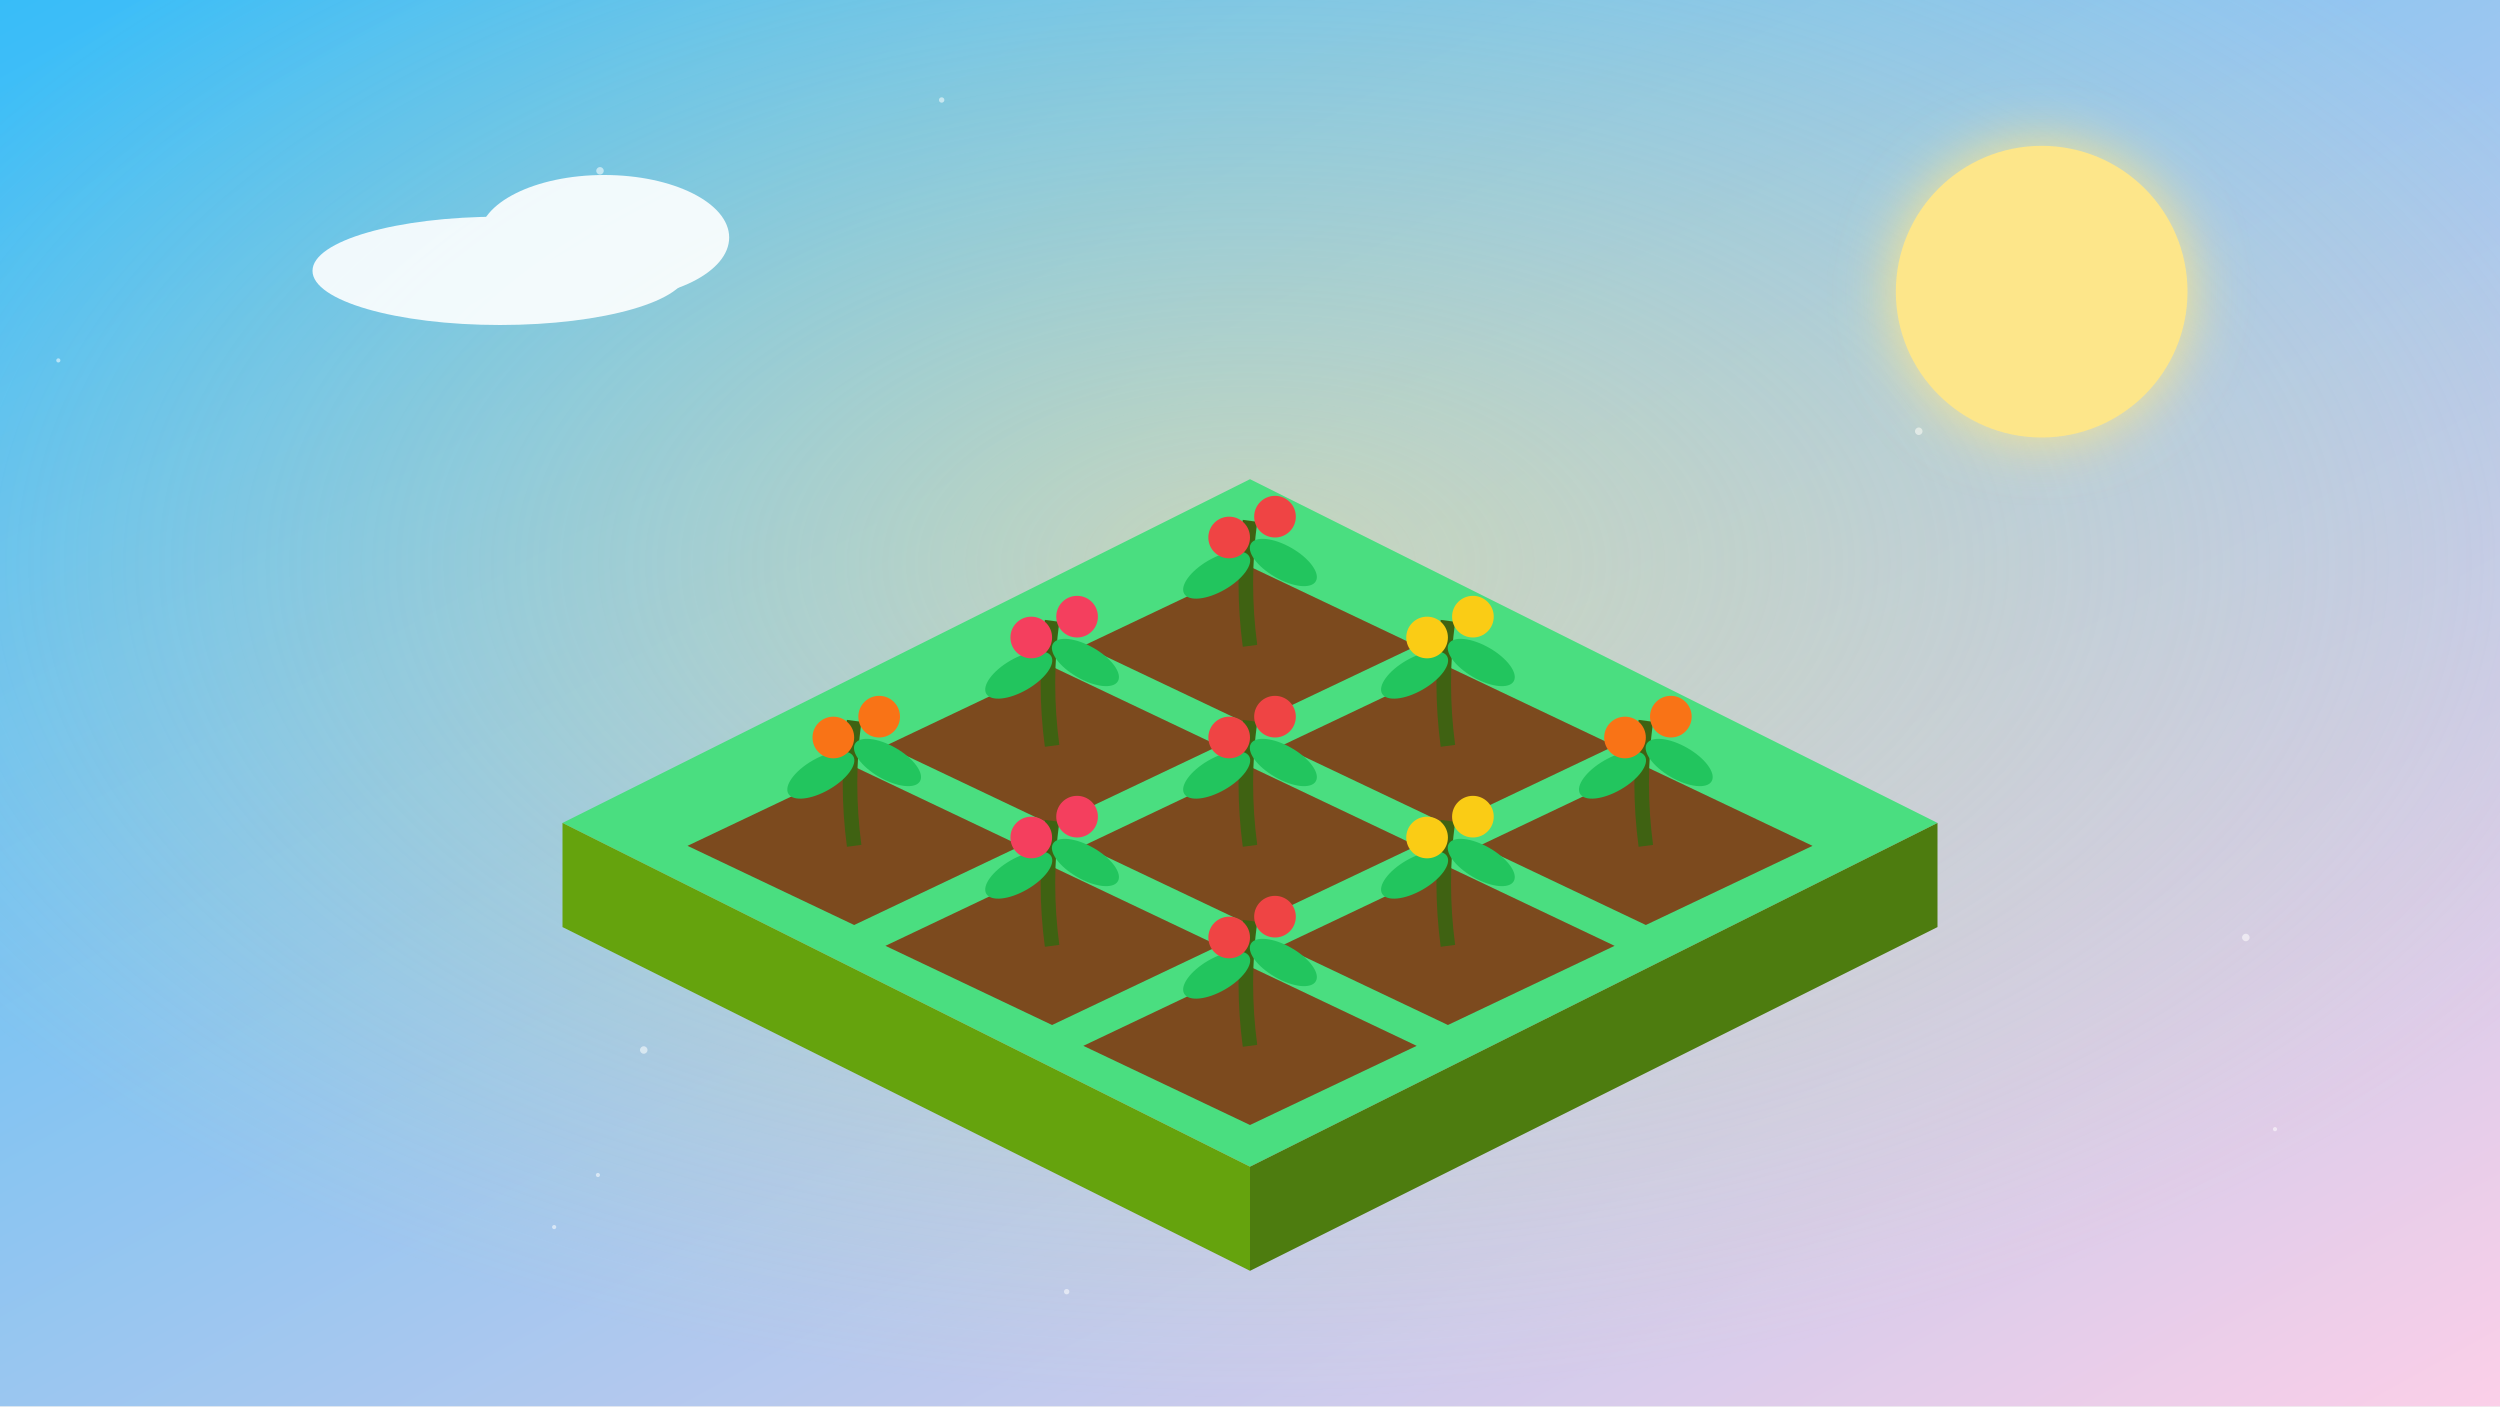
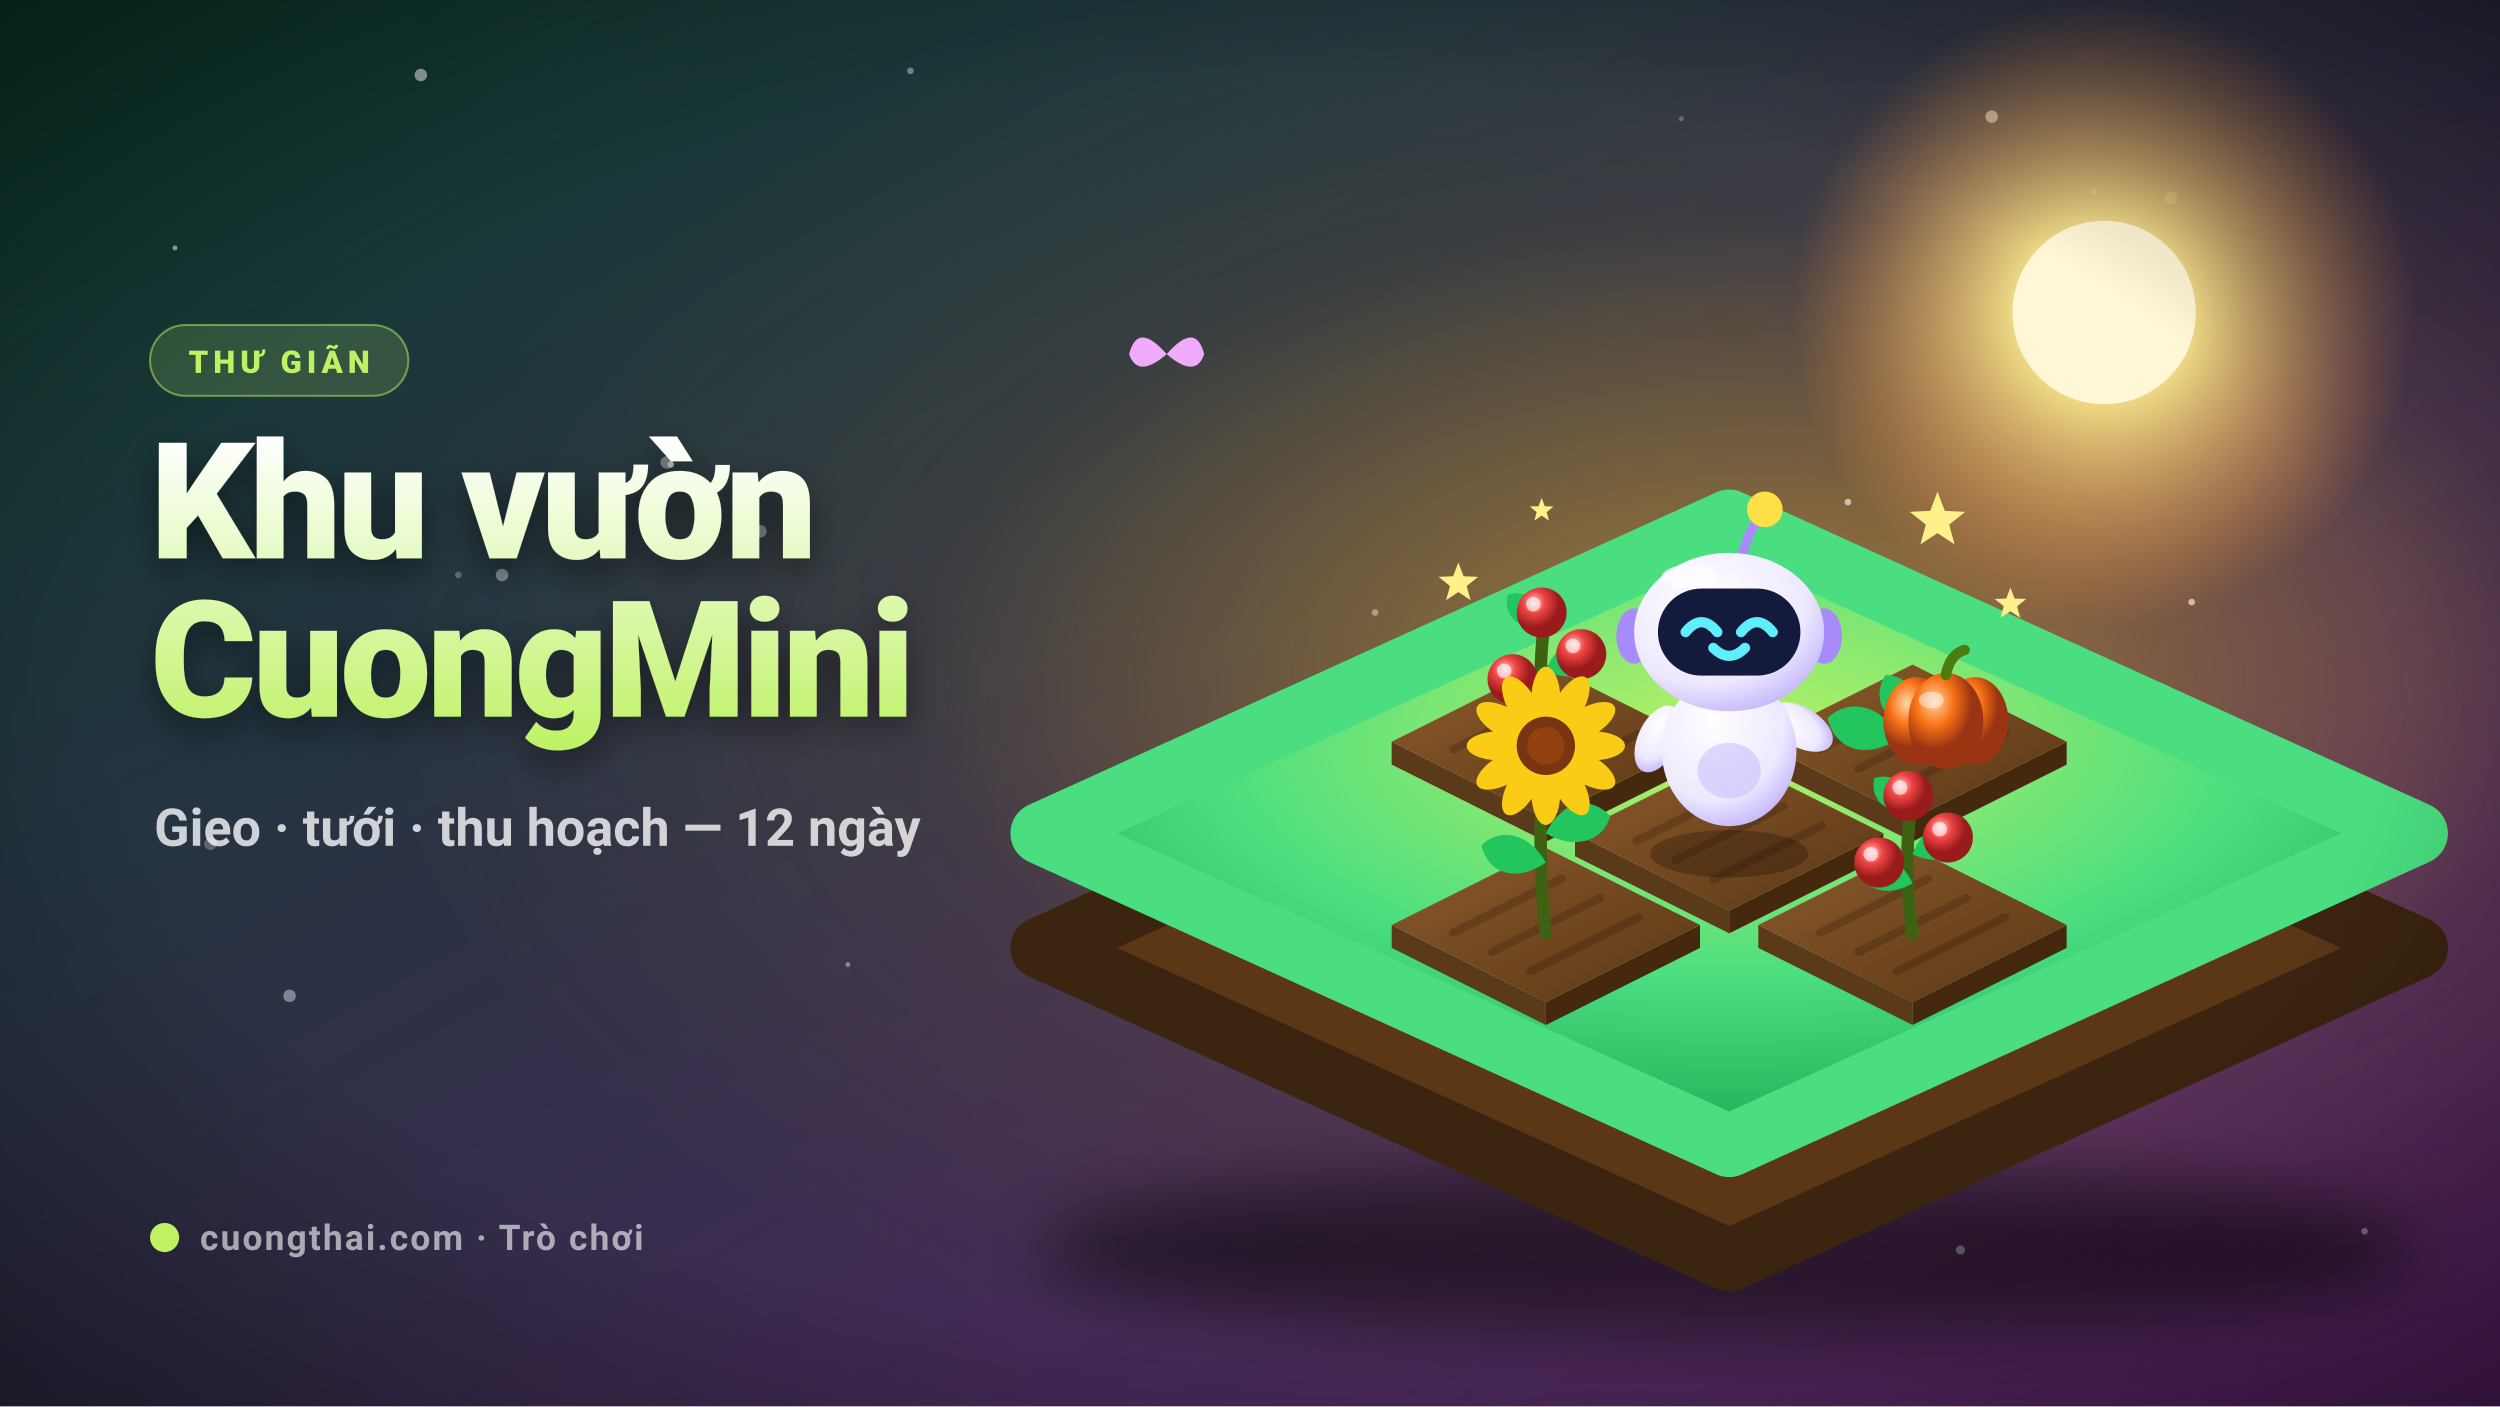
<svg xmlns="http://www.w3.org/2000/svg" viewBox="0 0 1200 675" width="1200" height="675">
  <defs>
-     <linearGradient id="n" x1="0" y1="0" x2="1" y2="1">
-       <stop offset="0" stop-color="#38bdf8" />
-       <stop offset="1" stop-color="#fbcfe8" />
+     <linearGradient id="bg" x1="0" y1="0" x2="1" y2="1">
+       <stop offset="0" stop-color="#0b3d2e" />
+       <stop offset="1" stop-color="#5b2167" />
    </linearGradient>
-     <radialGradient id="q" cx="0.5" cy="0.4" r="0.6">
-       <stop offset="0" stop-color="#fde68a" stop-opacity="0.5" />
-       <stop offset="1" stop-color="#fde68a" stop-opacity="0" />
-     </radialGradient>
-     <filter id="g" x="-50%" y="-50%" width="200%" height="200%">
-       <feGaussianBlur stdDeviation="14" result="b" />
-       <feMerge>
-         <feMergeNode in="b" />
-         <feMergeNode in="SourceGraphic" />
-       </feMerge>
+     <radialGradient id="gl" cx="0.7" cy="0.48" r="0.55">
+       <stop offset="0" stop-color="#fbbf24" stop-opacity="0.55" />
+       <stop offset="0.6" stop-color="#fbbf24" stop-opacity="0.08" />
+       <stop offset="1" stop-color="#fbbf24" stop-opacity="0" />
+     </radialGradient>
+     <radialGradient id="vi" cx="0.5" cy="0.5" r="0.75">
+       <stop offset="0.6" stop-color="#000" stop-opacity="0" />
+       <stop offset="1" stop-color="#000" stop-opacity="0.55" />
+     </radialGradient>
+     <linearGradient id="tt" x1="0" y1="0" x2="0" y2="1">
+       <stop offset="0" stop-color="#ffffff" />
+       <stop offset="1" stop-color="#bef264" />
+     </linearGradient>
+     <filter id="sh" x="-30%" y="-30%" width="160%" height="160%">
+       <feGaussianBlur stdDeviation="16" />
    </filter>
+     <filter id="bl" x="-50%" y="-50%" width="200%" height="200%">
+       <feGaussianBlur stdDeviation="9" />
+     </filter>
+     <filter id="ts" x="-10%" y="-10%" width="120%" height="140%">
+       <feDropShadow dx="0" dy="6" stdDeviation="8" flood-color="#000" flood-opacity="0.45" />
+     </filter>
+     <radialGradient id="co9" cx="0.5" cy="0.35" r="0.7">
+       <stop offset="0" stop-color="#bef264" />
+       <stop offset="0.55" stop-color="#4ade80" />
+       <stop offset="1" stop-color="#16a34a" />
+     </radialGradient>
+     <linearGradient id="dt9" x1="0" y1="0" x2="1" y2="1">
+       <stop offset="0" stop-color="#8b5a2b" />
+       <stop offset="1" stop-color="#5b3716" />
+     </linearGradient>
+     <radialGradient id="rb9" cx="0.38" cy="0.3" r="0.75">
+       <stop offset="0" stop-color="#fff" />
+       <stop offset="0.7" stop-color="#ede9fe" />
+       <stop offset="1" stop-color="#c4b5fd" />
+     </radialGradient>
+     <radialGradient id="mt9">
+       <stop offset="0" stop-color="#fffbeb" />
+       <stop offset="0.3" stop-color="#fde68a" stop-opacity="0.9" />
+       <stop offset="1" stop-color="#fb923c" stop-opacity="0" />
+     </radialGradient>
+     <radialGradient id="qc" cx="0.35" cy="0.3">
+       <stop offset="0" stop-color="#fecaca" />
+       <stop offset="0.45" stop-color="#ef4444" />
+       <stop offset="1" stop-color="#991b1b" />
+     </radialGradient>
+     <radialGradient id="qb" cx="0.35" cy="0.3">
+       <stop offset="0" stop-color="#fed7aa" />
+       <stop offset="0.5" stop-color="#f97316" />
+       <stop offset="1" stop-color="#9a3412" />
+     </radialGradient>
  </defs>
-   <rect width="1200" height="675" fill="url(#n)" />
-   <rect width="1200" height="675" fill="url(#q)" />
-   <g fill="#fff" opacity="0.55">
-     <circle cx="452" cy="48" r="1.3" />
-     <circle cx="455" cy="319" r="1.8" />
-     <circle cx="512" cy="620" r="1.3" />
-     <circle cx="551" cy="577" r="1.3" />
-     <circle cx="288" cy="82" r="1.8" />
-     <circle cx="744" cy="489" r="1.8" />
-     <circle cx="1078" cy="450" r="1.8" />
-     <circle cx="287" cy="564" r="1" />
-     <circle cx="1092" cy="542" r="1" />
-     <circle cx="921" cy="207" r="1.8" />
-     <circle cx="28" cy="173" r="1" />
-     <circle cx="309" cy="504" r="1.8" />
-     <circle cx="266" cy="589" r="1" />
-     <circle cx="687" cy="550" r="1.8" />
-   </g>
-   <rect width="1200" height="675" fill="#7dd3fc" opacity="0.0" />
-   <circle cx="980" cy="140" r="70" fill="#fde68a" filter="url(#g)" />
-   <g fill="#fff" opacity="0.9">
-     <ellipse cx="240" cy="130" rx="90" ry="26" />
-     <ellipse cx="290" cy="114" rx="60" ry="30" />
-   </g>
-   <path d="M600 230 L930 395 L600 560 L270 395 Z" fill="#4ade80" />
-   <path d="M270 395 L600 560 L600 610 L270 445 Z" fill="#65a30d" />
-   <path d="M600 560 L930 395 L930 445 L600 610 Z" fill="#4d7c0f" />
-   <path d="M600 272 L680 310 L600 348 L520 310 Z" fill="#7c4a1e" />
-   <g transform="translate(600 310)">
-     <path d="M0 0 Q-4 -30 0 -60" stroke="#3f6212" stroke-width="7" fill="none" />
-     <ellipse cx="-16" cy="-34" rx="18" ry="8" fill="#22c55e" transform="rotate(-30 -16 -34)" />
-     <ellipse cx="16" cy="-40" rx="18" ry="8" fill="#22c55e" transform="rotate(30 16 -40)" />
-     <circle cx="-10" cy="-52" r="10" fill="#ef4444" />
-     <circle cx="12" cy="-62" r="10" fill="#ef4444" />
-   </g>
-   <path d="M695 320 L775 358 L695 396 L615 358 Z" fill="#7c4a1e" />
-   <g transform="translate(695 358)">
-     <path d="M0 0 Q-4 -30 0 -60" stroke="#3f6212" stroke-width="7" fill="none" />
-     <ellipse cx="-16" cy="-34" rx="18" ry="8" fill="#22c55e" transform="rotate(-30 -16 -34)" />
-     <ellipse cx="16" cy="-40" rx="18" ry="8" fill="#22c55e" transform="rotate(30 16 -40)" />
-     <circle cx="-10" cy="-52" r="10" fill="#facc15" />
-     <circle cx="12" cy="-62" r="10" fill="#facc15" />
-   </g>
-   <path d="M790 368 L870 406 L790 444 L710 406 Z" fill="#7c4a1e" />
-   <g transform="translate(790 406)">
-     <path d="M0 0 Q-4 -30 0 -60" stroke="#3f6212" stroke-width="7" fill="none" />
-     <ellipse cx="-16" cy="-34" rx="18" ry="8" fill="#22c55e" transform="rotate(-30 -16 -34)" />
-     <ellipse cx="16" cy="-40" rx="18" ry="8" fill="#22c55e" transform="rotate(30 16 -40)" />
-     <circle cx="-10" cy="-52" r="10" fill="#f97316" />
-     <circle cx="12" cy="-62" r="10" fill="#f97316" />
-   </g>
-   <path d="M505 320 L585 358 L505 396 L425 358 Z" fill="#7c4a1e" />
-   <g transform="translate(505 358)">
-     <path d="M0 0 Q-4 -30 0 -60" stroke="#3f6212" stroke-width="7" fill="none" />
-     <ellipse cx="-16" cy="-34" rx="18" ry="8" fill="#22c55e" transform="rotate(-30 -16 -34)" />
-     <ellipse cx="16" cy="-40" rx="18" ry="8" fill="#22c55e" transform="rotate(30 16 -40)" />
-     <circle cx="-10" cy="-52" r="10" fill="#f43f5e" />
-     <circle cx="12" cy="-62" r="10" fill="#f43f5e" />
-   </g>
-   <path d="M600 368 L680 406 L600 444 L520 406 Z" fill="#7c4a1e" />
-   <g transform="translate(600 406)">
-     <path d="M0 0 Q-4 -30 0 -60" stroke="#3f6212" stroke-width="7" fill="none" />
-     <ellipse cx="-16" cy="-34" rx="18" ry="8" fill="#22c55e" transform="rotate(-30 -16 -34)" />
-     <ellipse cx="16" cy="-40" rx="18" ry="8" fill="#22c55e" transform="rotate(30 16 -40)" />
-     <circle cx="-10" cy="-52" r="10" fill="#ef4444" />
-     <circle cx="12" cy="-62" r="10" fill="#ef4444" />
-   </g>
-   <path d="M695 416 L775 454 L695 492 L615 454 Z" fill="#7c4a1e" />
-   <g transform="translate(695 454)">
-     <path d="M0 0 Q-4 -30 0 -60" stroke="#3f6212" stroke-width="7" fill="none" />
-     <ellipse cx="-16" cy="-34" rx="18" ry="8" fill="#22c55e" transform="rotate(-30 -16 -34)" />
-     <ellipse cx="16" cy="-40" rx="18" ry="8" fill="#22c55e" transform="rotate(30 16 -40)" />
-     <circle cx="-10" cy="-52" r="10" fill="#facc15" />
-     <circle cx="12" cy="-62" r="10" fill="#facc15" />
-   </g>
-   <path d="M410 368 L490 406 L410 444 L330 406 Z" fill="#7c4a1e" />
-   <g transform="translate(410 406)">
-     <path d="M0 0 Q-4 -30 0 -60" stroke="#3f6212" stroke-width="7" fill="none" />
-     <ellipse cx="-16" cy="-34" rx="18" ry="8" fill="#22c55e" transform="rotate(-30 -16 -34)" />
-     <ellipse cx="16" cy="-40" rx="18" ry="8" fill="#22c55e" transform="rotate(30 16 -40)" />
-     <circle cx="-10" cy="-52" r="10" fill="#f97316" />
-     <circle cx="12" cy="-62" r="10" fill="#f97316" />
-   </g>
-   <path d="M505 416 L585 454 L505 492 L425 454 Z" fill="#7c4a1e" />
-   <g transform="translate(505 454)">
-     <path d="M0 0 Q-4 -30 0 -60" stroke="#3f6212" stroke-width="7" fill="none" />
-     <ellipse cx="-16" cy="-34" rx="18" ry="8" fill="#22c55e" transform="rotate(-30 -16 -34)" />
-     <ellipse cx="16" cy="-40" rx="18" ry="8" fill="#22c55e" transform="rotate(30 16 -40)" />
-     <circle cx="-10" cy="-52" r="10" fill="#f43f5e" />
-     <circle cx="12" cy="-62" r="10" fill="#f43f5e" />
-   </g>
-   <path d="M600 464 L680 502 L600 540 L520 502 Z" fill="#7c4a1e" />
-   <g transform="translate(600 502)">
-     <path d="M0 0 Q-4 -30 0 -60" stroke="#3f6212" stroke-width="7" fill="none" />
-     <ellipse cx="-16" cy="-34" rx="18" ry="8" fill="#22c55e" transform="rotate(-30 -16 -34)" />
-     <ellipse cx="16" cy="-40" rx="18" ry="8" fill="#22c55e" transform="rotate(30 16 -40)" />
-     <circle cx="-10" cy="-52" r="10" fill="#ef4444" />
-     <circle cx="12" cy="-62" r="10" fill="#ef4444" />
+   <rect width="1200" height="675" fill="url(#bg)" />
+   <rect width="1200" height="675" fill="url(#gl)" />
+   <g fill="#fff">
+     <circle cx="798" cy="584" r="2.2" opacity="0.25" />
+     <circle cx="956" cy="56" r="3" opacity="0.6" />
+     <circle cx="755" cy="500" r="3" opacity="0.4" />
+     <circle cx="660" cy="294" r="1.6" opacity="0.4" />
+     <circle cx="807" cy="57" r="1.2" opacity="0.25" />
+     <circle cx="241" cy="276" r="3" opacity="0.4" />
+     <circle cx="911" cy="424" r="1.2" opacity="0.4" />
+     <circle cx="437" cy="34" r="1.6" opacity="0.4" />
+     <circle cx="887" cy="241" r="1.6" opacity="0.6" />
+     <circle cx="365" cy="255" r="3" opacity="0.4" />
+     <circle cx="220" cy="276" r="1.6" opacity="0.25" />
+     <circle cx="101" cy="405" r="3" opacity="0.25" />
+     <circle cx="109" cy="221" r="2.2" opacity="0.25" />
+     <circle cx="1042" cy="95" r="3" opacity="0.25" />
+     <circle cx="924" cy="546" r="3" opacity="0.6" />
+     <circle cx="1005" cy="92" r="1.6" opacity="0.25" />
+     <circle cx="941" cy="600" r="2.2" opacity="0.6" />
+     <circle cx="1135" cy="591" r="1.6" opacity="0.6" />
+     <circle cx="665" cy="504" r="1.6" opacity="0.4" />
+     <circle cx="322" cy="223" r="1.6" opacity="0.6" />
+     <circle cx="407" cy="463" r="1.2" opacity="0.4" />
+     <circle cx="1052" cy="289" r="1.6" opacity="0.6" />
+     <circle cx="139" cy="478" r="3" opacity="0.4" />
+     <circle cx="202" cy="36" r="3" opacity="0.6" />
+     <circle cx="84" cy="119" r="1.2" opacity="0.6" />
+     <circle cx="320" cy="222" r="3" opacity="0.4" />
+   </g>
+   <circle cx="1010" cy="150" r="150" fill="url(#mt9)" />
+   <circle cx="1010" cy="150" r="44" fill="#fff7d6" />
+   <ellipse cx="830" cy="600" rx="330" ry="40" fill="#000" opacity="0.5" filter="url(#sh)" />
+   <path d="M830 305 L1160 455 L830 605 L500 455Z" fill="#5b3716" stroke="#3b2410" stroke-width="30" stroke-linejoin="round" />
+   <path d="M830 250 L1160 400 L830 550 L500 400Z" fill="url(#co9)" stroke="#4ade80" stroke-width="30" stroke-linejoin="round" />
+   <path d="M668 356 L742 393 L742 404 L668 367Z" fill="#5b3a1a" />
+   <path d="M816 356 L742 393 L742 404 L816 367Z" fill="#45290f" />
+   <path d="M742 319 L816 356 L742 393 L668 356Z" fill="url(#dt9)" />
+   <path d="M697.6 359.7 L749.4 333.8" stroke="#2a1708" stroke-opacity="0.25" stroke-width="4" stroke-linecap="round" />
+   <path d="M716.1 368.9 L767.9 343.1" stroke="#2a1708" stroke-opacity="0.25" stroke-width="4" stroke-linecap="round" />
+   <path d="M734.6 378.2 L786.4 352.3" stroke="#2a1708" stroke-opacity="0.25" stroke-width="4" stroke-linecap="round" />
+   <path d="M742 360 Q737 326 742 294" stroke="#3f6212" stroke-width="6" fill="none" stroke-linecap="round" />
+   <path transform="translate(742 336) rotate(-160)" d="M0 0 C9.8 -11.8 22.4 -10.6 28 0 C22.4 9.5 9.8 10.1 0 0Z" fill="#22c55e" />
+   <path transform="translate(742 322) rotate(-20)" d="M0 0 C9.8 -11.8 22.4 -10.6 28 0 C22.4 9.5 9.8 10.1 0 0Z" fill="#22c55e" />
+   <path transform="translate(742 301) rotate(-140)" d="M0 0 C8.4 -10.1 19.2 -9.1 24 0 C19.2 8.2 8.4 8.6 0 0Z" fill="#22c55e" />
+   <circle cx="726" cy="326" r="12" fill="url(#qc)" />
+   <circle cx="722" cy="322" r="3.5" fill="#fff" opacity="0.6" />
+   <circle cx="759" cy="314" r="12" fill="url(#qc)" />
+   <circle cx="755" cy="310" r="3.5" fill="#fff" opacity="0.6" />
+   <circle cx="740" cy="294" r="12" fill="url(#qc)" />
+   <circle cx="736" cy="290" r="3.5" fill="#fff" opacity="0.6" />
+   <path d="M844 356 L918 393 L918 404 L844 367Z" fill="#5b3a1a" />
+   <path d="M992 356 L918 393 L918 404 L992 367Z" fill="#45290f" />
+   <path d="M918 319 L992 356 L918 393 L844 356Z" fill="url(#dt9)" />
+   <path d="M873.6 359.7 L925.4 333.8" stroke="#2a1708" stroke-opacity="0.25" stroke-width="4" stroke-linecap="round" />
+   <path d="M892.1 368.9 L943.9 343.1" stroke="#2a1708" stroke-opacity="0.25" stroke-width="4" stroke-linecap="round" />
+   <path d="M910.6 378.2 L962.4 352.3" stroke="#2a1708" stroke-opacity="0.25" stroke-width="4" stroke-linecap="round" />
+   <path transform="translate(912 354) rotate(-165)" d="M0 0 C12.6 -15.1 28.8 -13.7 36 0 C28.8 12.2 12.6 13 0 0Z" fill="#22c55e" />
+   <path transform="translate(920 350) rotate(-120)" d="M0 0 C10.5 -12.6 24 -11.4 30 0 C24 10.2 10.5 10.8 0 0Z" fill="#22c55e" />
+   <path transform="translate(918 352) rotate(-40)" d="M0 0 C11.2 -13.4 25.6 -12.2 32 0 C25.6 10.9 11.2 11.5 0 0Z" fill="#22c55e" />
+   <ellipse cx="920" cy="346" rx="16" ry="21" fill="url(#qb)" />
+   <ellipse cx="948" cy="346" rx="16" ry="21" fill="url(#qb)" />
+   <ellipse cx="934" cy="346" rx="18" ry="23" fill="url(#qb)" />
+   <path d="M934 324 q2 -10 9 -12" stroke="#4d7c0f" stroke-width="5" fill="none" stroke-linecap="round" />
+   <ellipse cx="927" cy="336" rx="6" ry="4" fill="#fff" opacity="0.45" />
+   <path d="M756 400 L830 437 L830 448 L756 411Z" fill="#5b3a1a" />
+   <path d="M904 400 L830 437 L830 448 L904 411Z" fill="#45290f" />
+   <path d="M830 363 L904 400 L830 437 L756 400Z" fill="url(#dt9)" />
+   <path d="M785.6 403.7 L837.4 377.8" stroke="#2a1708" stroke-opacity="0.25" stroke-width="4" stroke-linecap="round" />
+   <path d="M804.1 412.9 L855.9 387.1" stroke="#2a1708" stroke-opacity="0.25" stroke-width="4" stroke-linecap="round" />
+   <path d="M822.6 422.2 L874.4 396.3" stroke="#2a1708" stroke-opacity="0.25" stroke-width="4" stroke-linecap="round" />
+   <path d="M844 444 L918 481 L918 492 L844 455Z" fill="#5b3a1a" />
+   <path d="M992 444 L918 481 L918 492 L992 455Z" fill="#45290f" />
+   <path d="M918 407 L992 444 L918 481 L844 444Z" fill="url(#dt9)" />
+   <path d="M873.6 447.7 L925.4 421.8" stroke="#2a1708" stroke-opacity="0.25" stroke-width="4" stroke-linecap="round" />
+   <path d="M892.1 456.9 L943.9 431.1" stroke="#2a1708" stroke-opacity="0.25" stroke-width="4" stroke-linecap="round" />
+   <path d="M910.6 466.2 L962.4 440.3" stroke="#2a1708" stroke-opacity="0.25" stroke-width="4" stroke-linecap="round" />
+   <path d="M918 448 Q913 414 918 382" stroke="#3f6212" stroke-width="6" fill="none" stroke-linecap="round" />
+   <path transform="translate(918 424) rotate(-160)" d="M0 0 C9.8 -11.8 22.4 -10.6 28 0 C22.4 9.5 9.8 10.1 0 0Z" fill="#22c55e" />
+   <path transform="translate(918 410) rotate(-20)" d="M0 0 C9.8 -11.8 22.4 -10.6 28 0 C22.4 9.5 9.8 10.1 0 0Z" fill="#22c55e" />
+   <path transform="translate(918 389) rotate(-140)" d="M0 0 C8.4 -10.1 19.2 -9.1 24 0 C19.2 8.2 8.4 8.6 0 0Z" fill="#22c55e" />
+   <circle cx="902" cy="414" r="12" fill="url(#qc)" />
+   <circle cx="898" cy="410" r="3.5" fill="#fff" opacity="0.6" />
+   <circle cx="935" cy="402" r="12" fill="url(#qc)" />
+   <circle cx="931" cy="398" r="3.5" fill="#fff" opacity="0.6" />
+   <circle cx="916" cy="382" r="12" fill="url(#qc)" />
+   <circle cx="912" cy="378" r="3.5" fill="#fff" opacity="0.6" />
+   <path d="M668 444 L742 481 L742 492 L668 455Z" fill="#5b3a1a" />
+   <path d="M816 444 L742 481 L742 492 L816 455Z" fill="#45290f" />
+   <path d="M742 407 L816 444 L742 481 L668 444Z" fill="url(#dt9)" />
+   <path d="M697.6 447.7 L749.4 421.8" stroke="#2a1708" stroke-opacity="0.25" stroke-width="4" stroke-linecap="round" />
+   <path d="M716.1 456.9 L767.9 431.1" stroke="#2a1708" stroke-opacity="0.25" stroke-width="4" stroke-linecap="round" />
+   <path d="M734.6 466.2 L786.4 440.3" stroke="#2a1708" stroke-opacity="0.25" stroke-width="4" stroke-linecap="round" />
+   <path d="M742 448 Q737 404 742 358" stroke="#3f6212" stroke-width="6" fill="none" stroke-linecap="round" />
+   <path transform="translate(742 414) rotate(-165)" d="M0 0 C11.2 -13.4 25.6 -12.2 32 0 C25.6 10.9 11.2 11.5 0 0Z" fill="#22c55e" />
+   <path transform="translate(742 400) rotate(-15)" d="M0 0 C11.2 -13.4 25.6 -12.2 32 0 C25.6 10.9 11.2 11.5 0 0Z" fill="#22c55e" />
+   <ellipse cx="742" cy="336" rx="7" ry="16" fill="#facc15" transform="rotate(0 742 358)" />
+   <ellipse cx="742" cy="336" rx="7" ry="16" fill="#facc15" transform="rotate(30 742 358)" />
+   <ellipse cx="742" cy="336" rx="7" ry="16" fill="#facc15" transform="rotate(60 742 358)" />
+   <ellipse cx="742" cy="336" rx="7" ry="16" fill="#facc15" transform="rotate(90 742 358)" />
+   <ellipse cx="742" cy="336" rx="7" ry="16" fill="#facc15" transform="rotate(120 742 358)" />
+   <ellipse cx="742" cy="336" rx="7" ry="16" fill="#facc15" transform="rotate(150 742 358)" />
+   <ellipse cx="742" cy="336" rx="7" ry="16" fill="#facc15" transform="rotate(180 742 358)" />
+   <ellipse cx="742" cy="336" rx="7" ry="16" fill="#facc15" transform="rotate(210 742 358)" />
+   <ellipse cx="742" cy="336" rx="7" ry="16" fill="#facc15" transform="rotate(240 742 358)" />
+   <ellipse cx="742" cy="336" rx="7" ry="16" fill="#facc15" transform="rotate(270 742 358)" />
+   <ellipse cx="742" cy="336" rx="7" ry="16" fill="#facc15" transform="rotate(300 742 358)" />
+   <ellipse cx="742" cy="336" rx="7" ry="16" fill="#facc15" transform="rotate(330 742 358)" />
+   <circle cx="742" cy="358" r="14" fill="#78350f" />
+   <circle cx="742" cy="358" r="9" fill="#92400e" />
+   <g transform="translate(830 406) scale(1.9)">
+     <ellipse cx="0" cy="2" rx="20" ry="6" fill="#1c0f05" opacity="0.3" />
+     <ellipse cx="-18" cy="-27" rx="5" ry="9" fill="url(#rb9)" transform="rotate(25 -18 -27)" />
+     <ellipse cx="18" cy="-30" rx="5" ry="9" fill="url(#rb9)" transform="rotate(-60 18 -30)" />
+     <ellipse cx="0" cy="-24" rx="17" ry="19" fill="url(#rb9)" />
+     <ellipse cx="0" cy="-19" rx="8" ry="7" fill="#c4b5fd" opacity="0.5" />
+     <g transform="translate(0 -54)">
+       <path d="M3 -18 q2 -9 6 -12" stroke="#a78bfa" stroke-width="2.4" fill="none" stroke-linecap="round" />
+       <circle cx="9" cy="-31" r="4.5" fill="#fde047" />
+       <ellipse cx="-24" cy="1" rx="4.5" ry="7" fill="#a78bfa" />
+       <ellipse cx="24" cy="1" rx="4.5" ry="7" fill="#a78bfa" />
+       <ellipse rx="24" ry="20" fill="url(#rb9)" />
+       <rect x="-18" y="-11" width="36" height="22" rx="11" fill="#141a3c" />
+       <g stroke="#5eeefc" stroke-width="2.6" fill="none" stroke-linecap="round">
+         <path d="M-11 0 q4 -5 8 0" />
+         <path d="M3 0 q4 -5 8 0" />
+         <path d="M-4 4 q4 4 8 0" />
+       </g>
+       <ellipse cx="-10" cy="-14" rx="7" ry="3" fill="#fff" opacity="0.7" />
+     </g>
+   </g>
+   <polygon points="930,236 933.5,245.2 943.3,245.7 935.6,251.8 938.2,261.3 930,255.9 921.8,261.3 924.4,251.8 916.7,245.7 926.5,245.2" fill="#fef08a" stroke-linejoin="round" />
+   <polygon points="965,282 967,287.3 972.6,287.5 968.2,291 969.7,296.5 965,293.4 960.3,296.5 961.8,291 957.4,287.5 963,287.3" fill="#fef08a" stroke-linejoin="round" />
+   <polygon points="700,270 702.5,276.6 709.5,276.9 704,281.3 705.9,288.1 700,284.2 694.1,288.1 696,281.3 690.5,276.9 697.5,276.6" fill="#fef08a" stroke-linejoin="round" />
+   <polygon points="740,239 741.5,243 745.7,243.1 742.4,245.8 743.5,249.9 740,247.5 736.5,249.9 737.6,245.8 734.3,243.1 738.5,243" fill="#fef08a" stroke-linejoin="round" />
+   <g transform="translate(560 170)">
+     <path d="M0 0 q-14 -16 -18 0 q4 12 18 0 q14 -16 18 0 q-4 12 -18 0z" fill="#f0abfc" />
+   </g>
+   <rect width="1200" height="675" fill="url(#vi)" />
+   <g font-family="ui-rounded, 'SF Pro Rounded', system-ui, -apple-system, 'Segoe UI', Roboto, 'Helvetica Neue', Arial, sans-serif">
+     <rect x="72" y="156" width="124" height="34" rx="17" fill="#bef264" fill-opacity="0.16" stroke="#bef264" stroke-opacity="0.5" />
+     <text x="134" y="179" text-anchor="middle" font-size="15" font-weight="800" letter-spacing="2.4" fill="#bef264">THƯ GIÃN</text>
+     <text font-size="78" font-weight="900" letter-spacing="-2" fill="url(#tt)" filter="url(#ts)">
+       <tspan x="72" y="268">Khu vườn</tspan>
+       <tspan x="72" y="344">CuongMini</tspan>
+     </text>
+     <text x="74" y="406" font-size="25" font-weight="600" fill="#ffffff" fill-opacity="0.78">Gieo · tưới · thu hoạch — 12 ngày</text>
+     <g transform="translate(72 600)">
+       <circle r="7" cx="7" cy="-6" fill="#bef264" />
+       <text x="24" y="0" font-size="17" font-weight="700" fill="#ffffff" fill-opacity="0.6" letter-spacing="1">cuongthai.com · Trò chơi</text>
+     </g>
  </g>
</svg>
